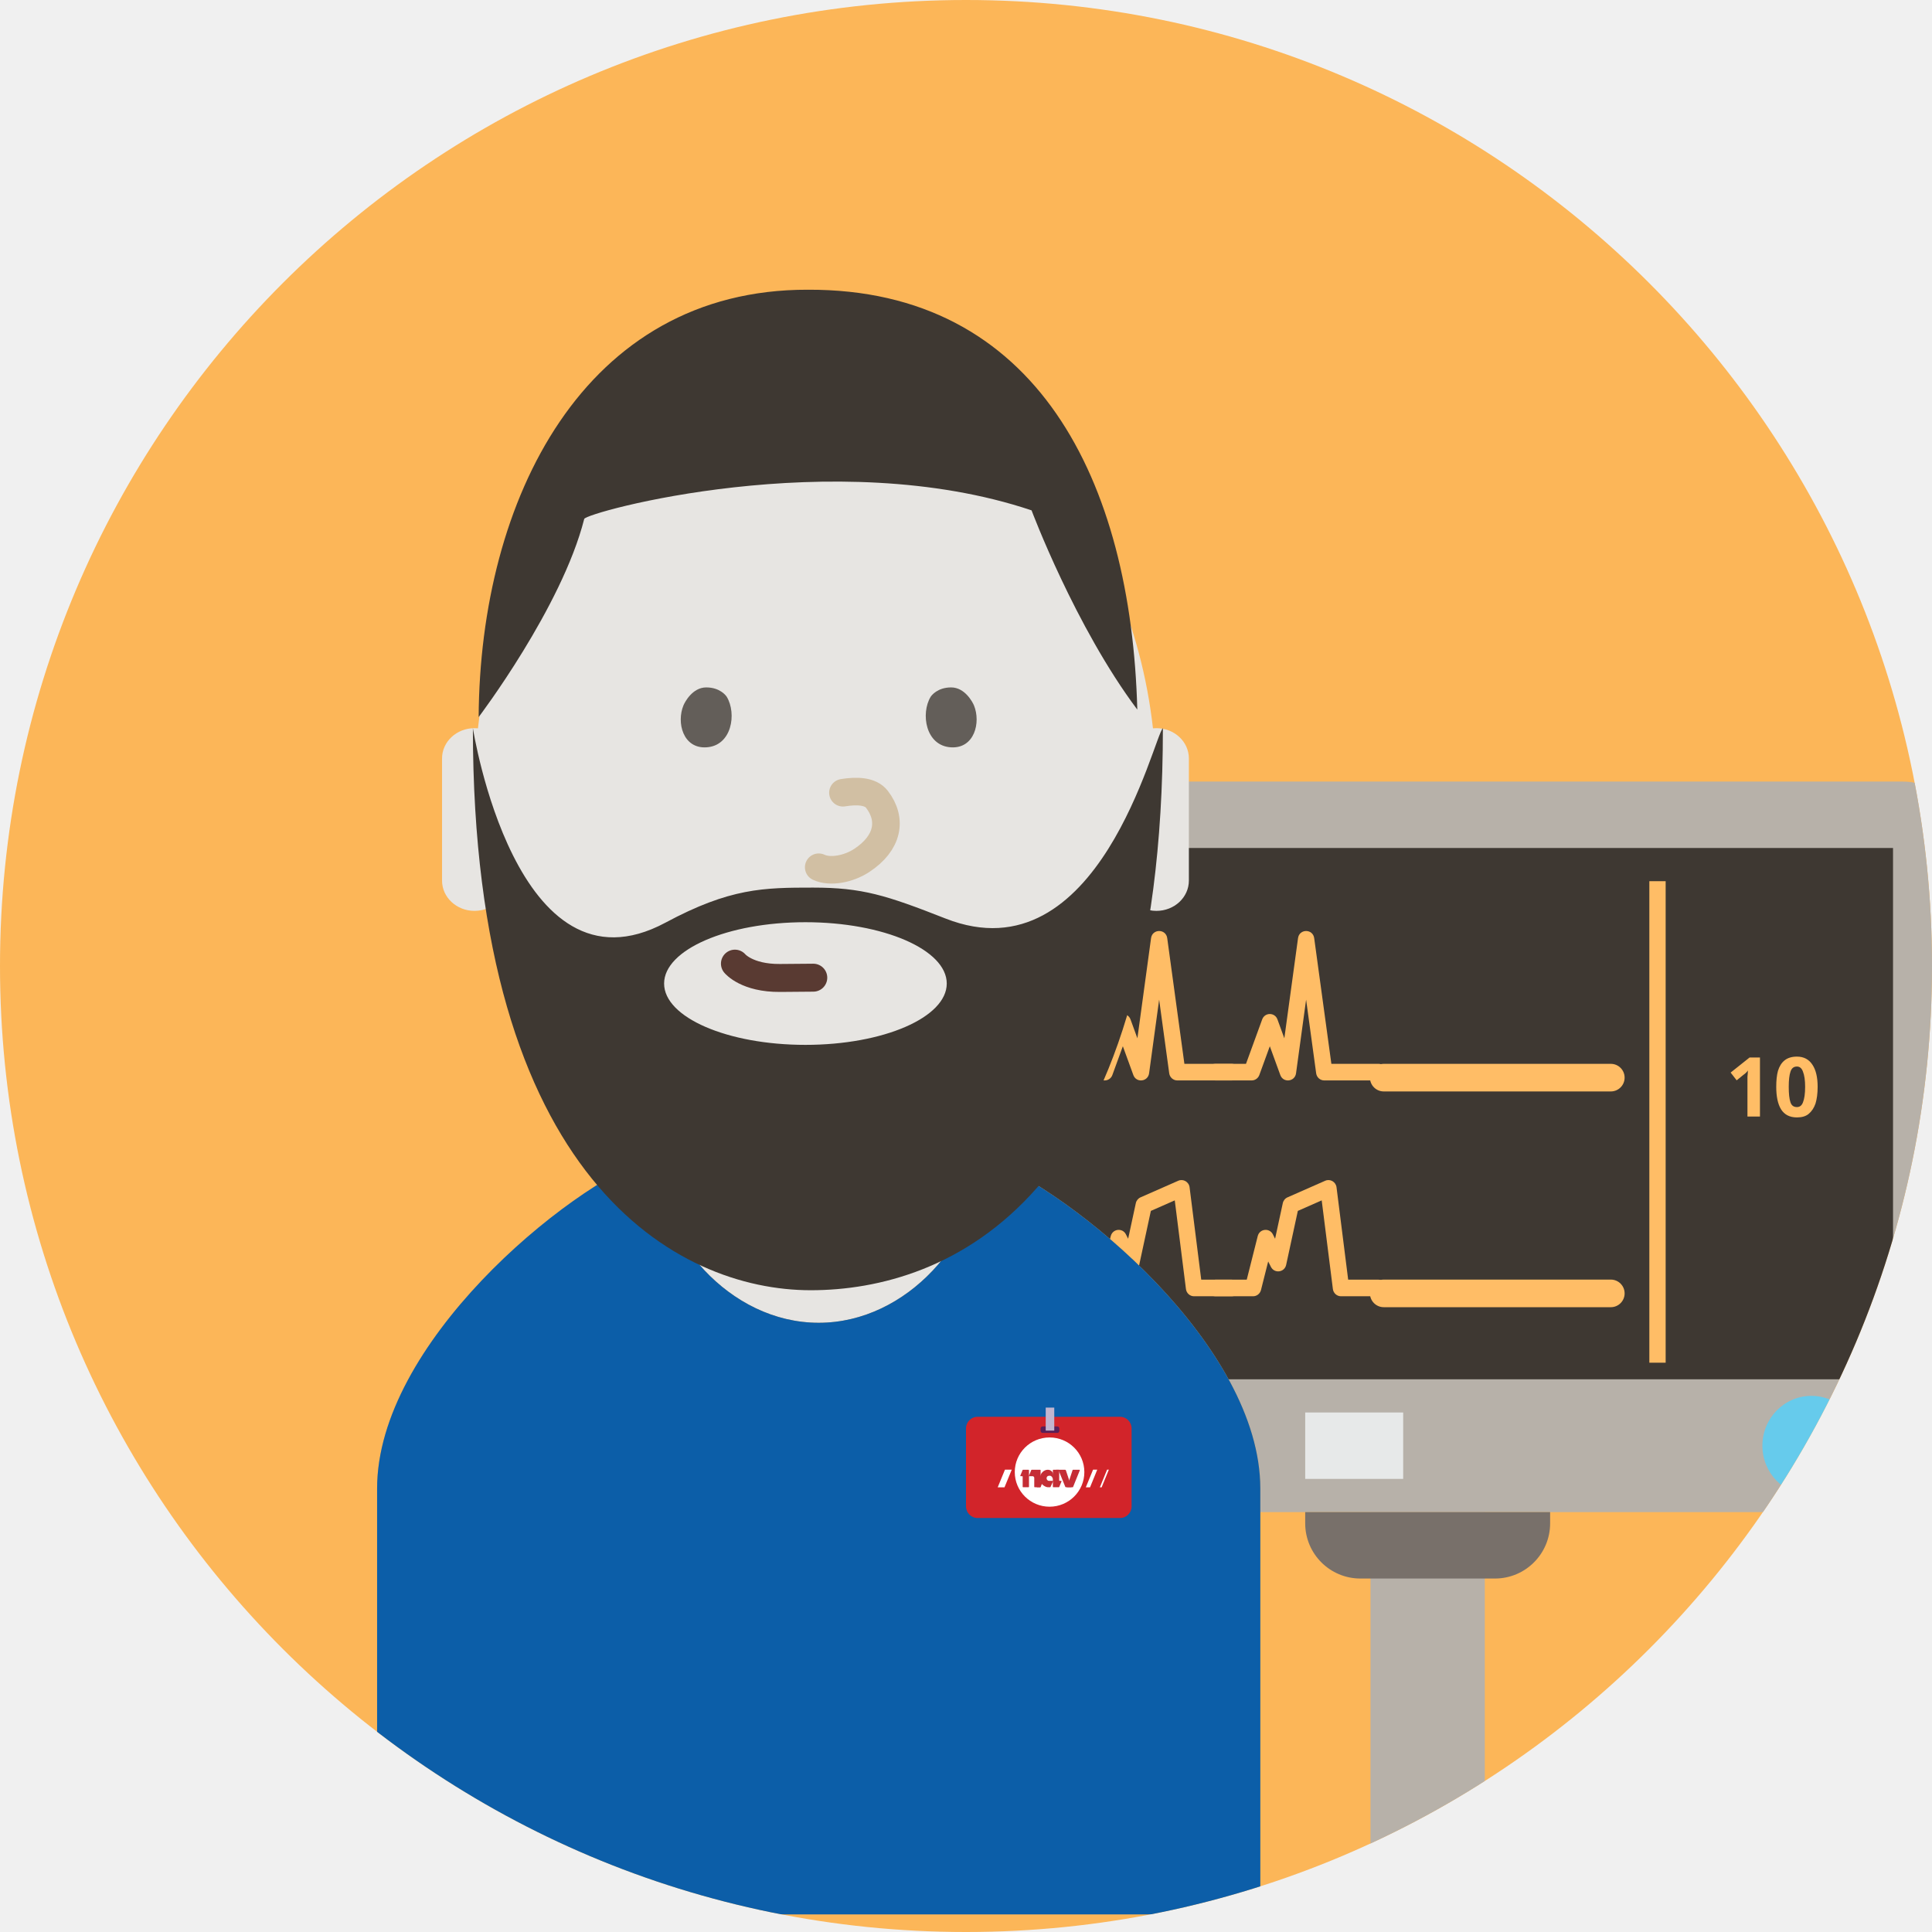
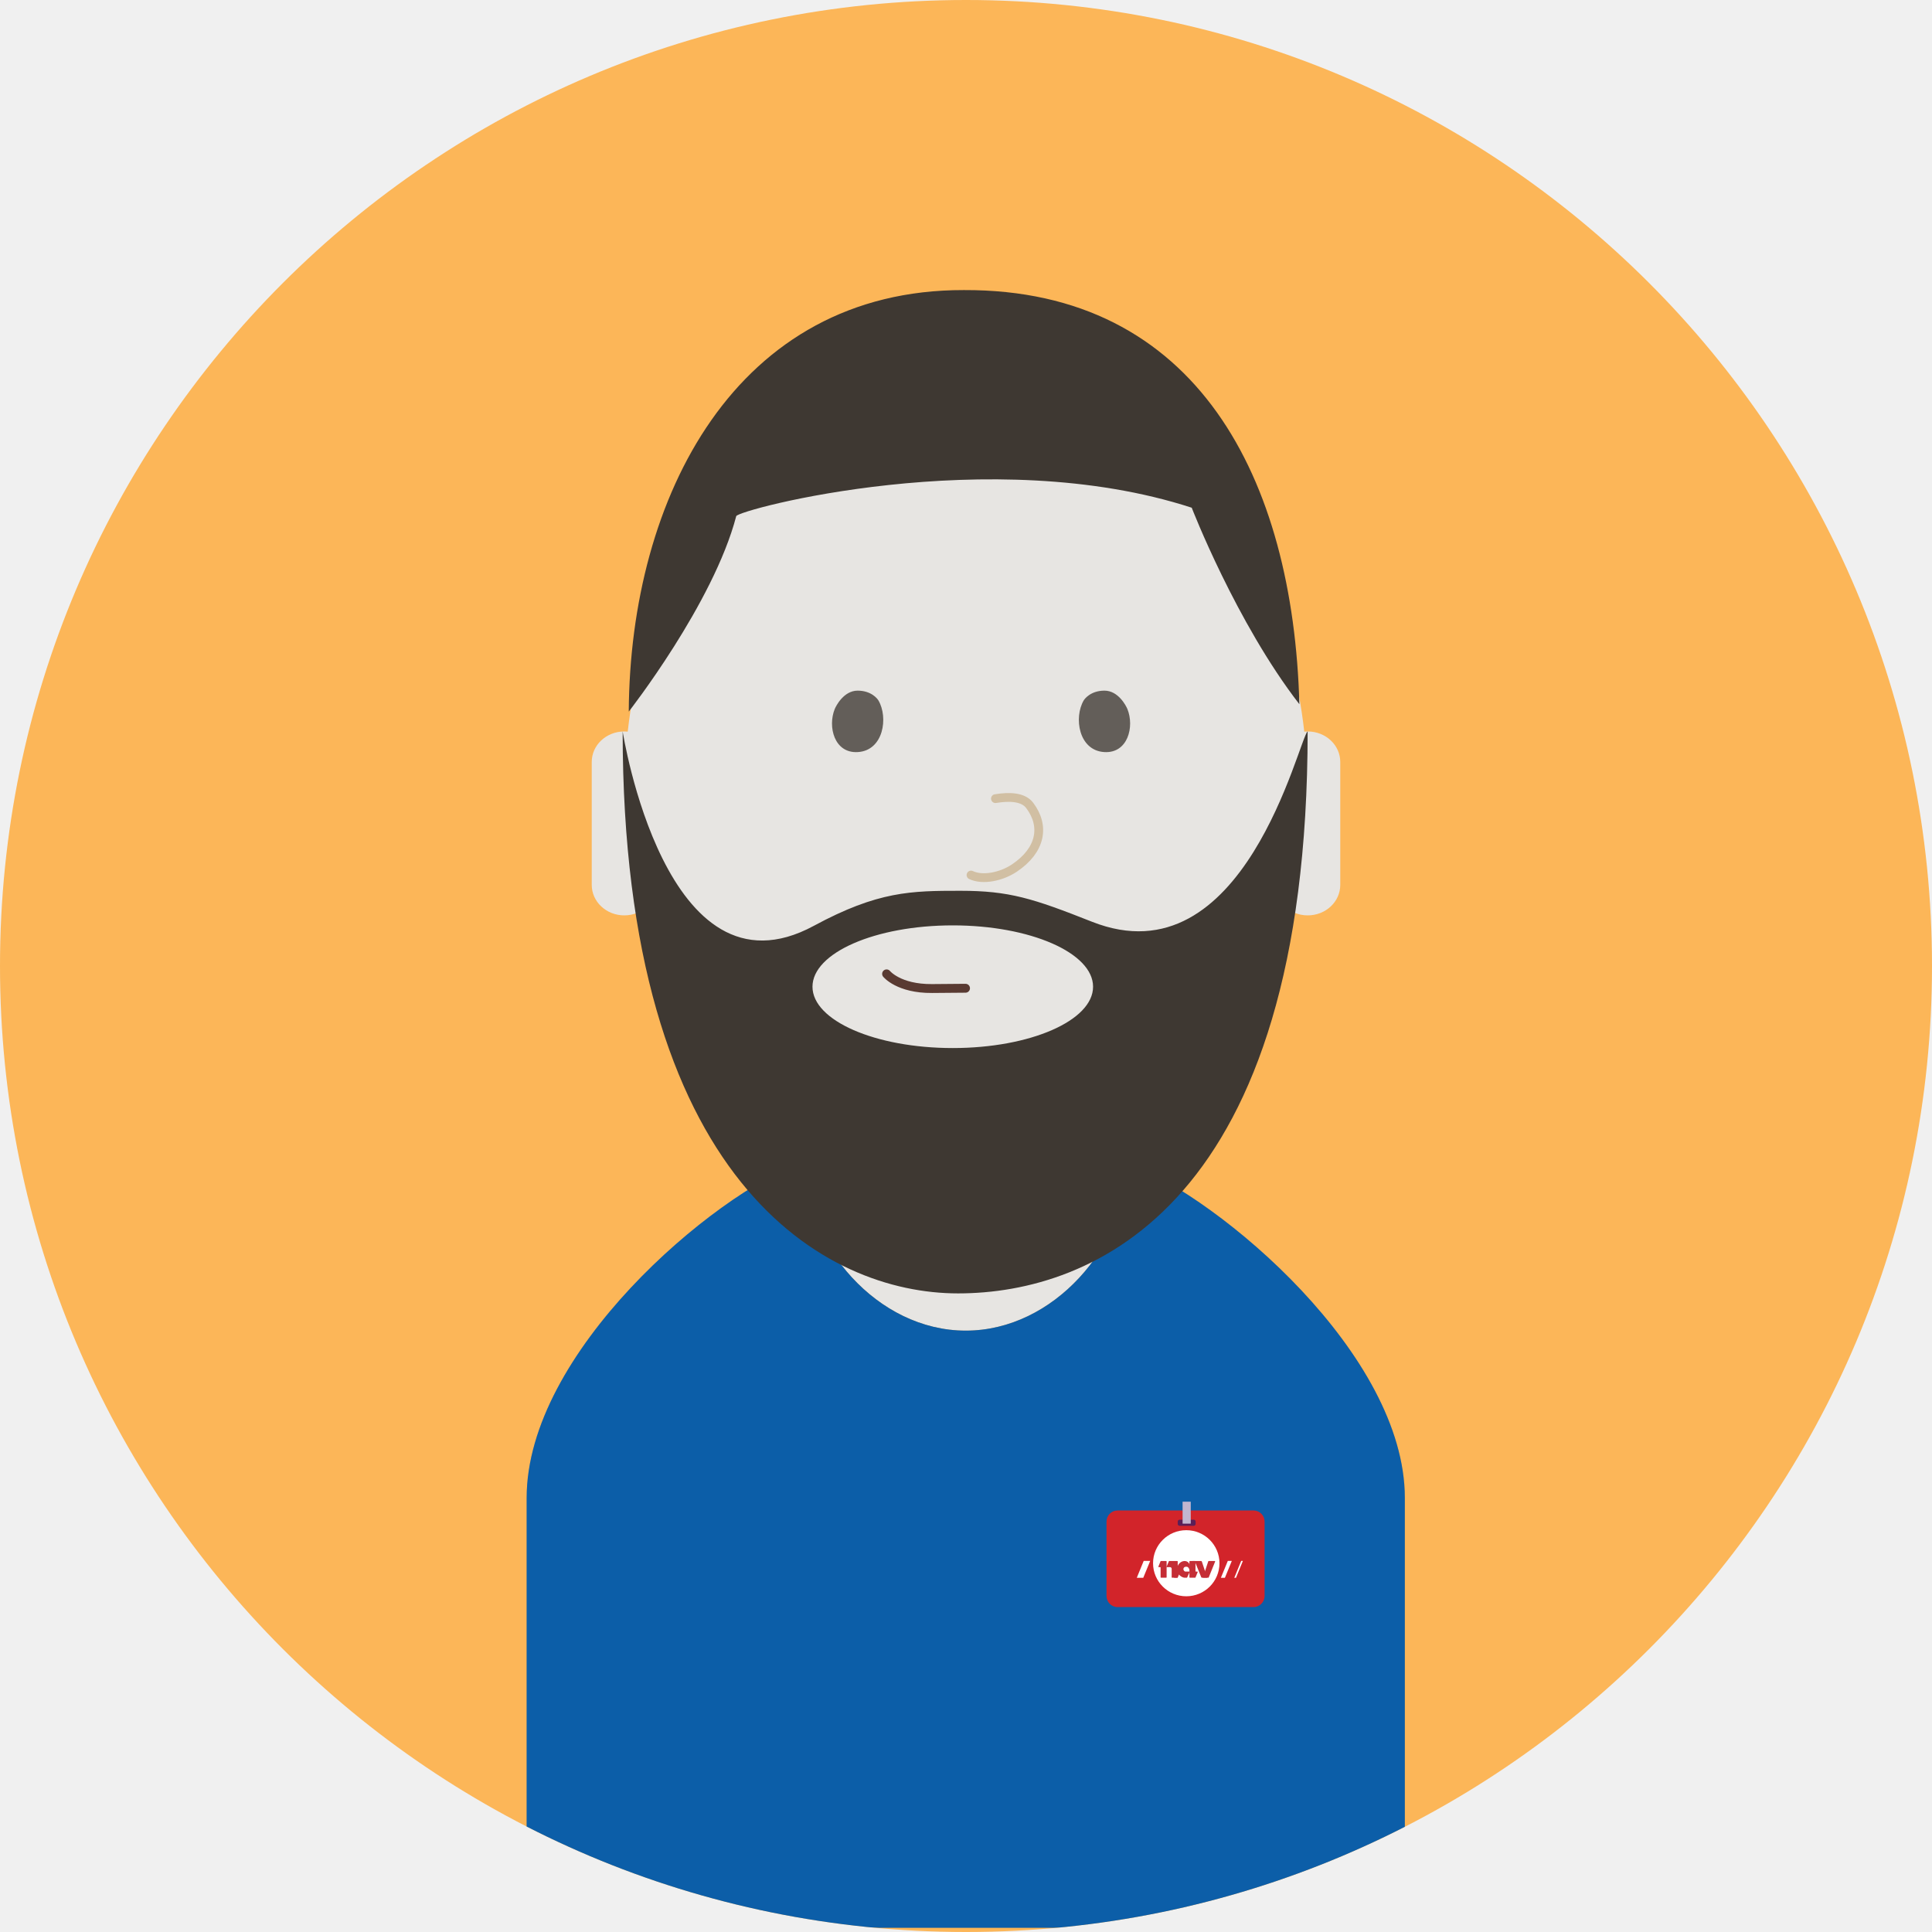
- <svg xmlns="http://www.w3.org/2000/svg" xmlns:xlink="http://www.w3.org/1999/xlink" width="70px" height="70px" viewBox="0 0 70 70" version="1.1">
+ <svg xmlns="http://www.w3.org/2000/svg" xmlns:xlink="http://www.w3.org/1999/xlink" width="220px" height="220px" viewBox="0 0 220 220" version="1.1">
  <defs>
-     <circle id="path-1" cx="35" cy="35" r="35" />
-     <circle id="path-3" cx="35" cy="35" r="35" />
-     <path d="M21.923,0.285 C25.315,1.593 32,7.172 32,12.308 L32,27.739 L0,27.739 L0,12.308 C0,7.099 6.758,1.434 10.075,0.232 C10.143,3.234 12.77,6.304 16,6.304 C19.211,6.304 21.826,3.27 21.923,0.285 Z" id="path-5" />
-     <path d="M24.034,15.213 C21.781,12.207 20.203,7.994 20.203,7.994 C13.033,5.588 4.054,8.069 3.995,8.305 C3.181,11.515 0.17,15.484 0.17,15.484 C0.216,7.601 3.983,-0.016 12.094,0 C20.413,-0.033 23.814,6.947 24.034,15.213 Z" id="path-7" />
-     <path d="M12.049,11.474 C9.221,11.474 6.928,10.479 6.928,9.252 C6.928,8.025 9.221,7.03 12.049,7.03 C14.877,7.03 17.169,8.025 17.169,9.252 C17.169,10.479 14.877,11.474 12.049,11.474 Z M12.322,5.776 C10.536,5.776 9.321,5.788 6.977,7.046 C1.557,9.955 0,0 0,0 C0,16.375 7.417,20.364 12.241,20.364 C17.14,20.364 25,17.194 25,0 C24.673,0.273 22.682,9.079 17.126,6.897 C14.97,6.05 14.109,5.776 12.322,5.776 Z" id="path-9" />
-     <circle id="path-11" cx="35" cy="35" r="35" />
-     <circle id="path-13" cx="35" cy="35" r="35" />
-     <circle id="path-15" cx="35" cy="35" r="35" />
+     <circle id="path-1" cx="110" cy="110" r="110" />
+     <path d="M68.51,0.904 C79.11,5.052 100,22.752 100,39.046 L100,88 L0,88 L0,39.046 C0,22.52 21.118,4.55 31.486,0.736 C31.698,10.259 39.906,20 50,20 C60.035,20 68.205,10.373 68.51,0.904 Z" id="path-3" />
+     <path d="M76.909,47.159 C69.698,37.841 64.65,24.783 64.65,24.783 C41.704,17.324 12.973,25.014 12.782,25.745 C10.178,35.696 0.545,48 0.545,48 C0.691,23.565 12.747,-0.049 38.699,0 C65.32,-0.102 76.205,21.535 76.909,47.159 Z" id="path-5" />
+     <path d="M37.592,36.062 C28.769,36.062 21.616,32.935 21.616,29.078 C21.616,25.22 28.769,22.093 37.592,22.093 C46.415,22.093 53.567,25.22 53.567,29.078 C53.567,32.935 46.415,36.062 37.592,36.062 M38.445,18.154 C32.871,18.154 29.082,18.19 21.767,22.145 C4.857,31.286 0,0 0,0 C0,51.465 23.142,64 38.191,64 C53.477,64 78,54.038 78,0 C76.978,0.858 70.768,28.535 53.435,21.676 C46.706,19.015 44.019,18.154 38.445,18.154 Z" id="path-7" />
  </defs>
-   <g id="Innlogget-borger" stroke="none" stroke-width="1" fill="none" fill-rule="evenodd">
-     <g id="Borger---Kontaktinformasjon" transform="translate(-470, -477)">
-       <g id="happykiller" transform="translate(470, 477)">
-         <g id="Mask" fill="#FFA733" fill-opacity="0.8">
-           <circle id="path-1" cx="35" cy="35" r="35" />
-         </g>
-         <g id="gjenstander/helse/røntgenbilde-copy-Clipped">
+   <g id="Flyt-for-innlogget-borger" stroke="none" stroke-width="1" fill="none" fill-rule="evenodd">
+     <g id="Borger---Velkomstside" transform="translate(-610, -263)">
+       <g id="Saksbehandler-stor" transform="translate(610, 263)">
+         <g id="mennesker/mann/-forfra">
          <mask id="mask-2" fill="white">
            <use xlink:href="#path-1" />
          </mask>
-           <g id="path-1" />
-           <g id="gjenstander/helse/røntgenbilde-copy" mask="url(#mask-2)">
-             <g transform="translate(33, 28)" id="Group">
-               <g transform="translate(0.090909, 0.318182)">
-                 <rect id="Rectangle-28" fill="#B7B1A9" x="0" y="0" width="37.864" height="26.469" rx="2" />
-                 <rect id="Rectangle" fill="#B7B1A9" x="16.565" y="26.469" width="4.141" height="12.031" />
-                 <rect id="Rectangle-29" fill="#3E3832" x="2.366" y="2.406" width="33.131" height="19.25" />
-                 <ellipse id="Oval-11" fill="#66CBEC" cx="32.539" cy="24.062" rx="1.775" ry="1.805" />
-                 <rect id="Rectangle-31" fill="#E7E9E9" x="2.366" y="22.859" width="3.55" height="2.406" />
-                 <rect id="Rectangle-31-Copy" fill="#E7E9E9" x="8.283" y="22.859" width="3.55" height="2.406" />
-                 <rect id="Rectangle-31-Copy-2" fill="#E7E9E9" x="14.199" y="22.859" width="3.55" height="2.406" />
-                 <polygon id="Line-6" fill="#FFBD66" points="26.668 3.609 27.259 3.609 27.259 21.055 26.668 21.055" />
-                 <path d="M7.592,9.589 L7.212,10.632 C7.17,10.75 7.059,10.828 6.935,10.828 L5.62,10.828 C5.457,10.828 5.325,10.693 5.325,10.527 C5.325,10.361 5.457,10.226 5.62,10.226 L6.729,10.226 L7.315,8.618 C7.41,8.356 7.774,8.356 7.87,8.618 L8.119,9.301 L8.614,5.673 C8.661,5.328 9.153,5.328 9.2,5.673 L9.822,10.226 L11.537,10.226 C11.7,10.226 11.832,10.361 11.832,10.527 C11.832,10.693 11.7,10.828 11.537,10.828 L9.565,10.828 C9.417,10.828 9.292,10.717 9.272,10.569 L8.907,7.901 L8.543,10.569 C8.5,10.878 8.079,10.925 7.972,10.632 L7.592,9.589 Z" id="Path-22" fill="#FFBD66" />
-                 <path d="M12.537,10.632 C12.494,10.75 12.383,10.828 12.26,10.828 L10.945,10.828 C10.782,10.828 10.649,10.693 10.649,10.527 C10.649,10.361 10.782,10.226 10.945,10.226 L12.054,10.226 L12.64,8.618 C12.735,8.356 13.099,8.356 13.194,8.618 L13.443,9.301 L13.939,5.673 C13.986,5.328 14.477,5.328 14.525,5.673 L15.147,10.226 L16.861,10.226 C17.025,10.226 17.157,10.361 17.157,10.527 C17.157,10.693 17.025,10.828 16.861,10.828 L14.889,10.828 C14.741,10.828 14.616,10.717 14.596,10.569 L14.232,7.901 L13.867,10.569 C13.825,10.878 13.404,10.925 13.297,10.632 L12.917,9.589 L12.537,10.632 Z" id="Path-22-Copy" fill="#FFBD66" />
-                 <path d="M7.534,17.386 L7.272,18.422 C7.239,18.555 7.121,18.648 6.986,18.648 L5.62,18.648 C5.457,18.648 5.325,18.514 5.325,18.348 C5.325,18.182 5.457,18.047 5.62,18.047 L6.756,18.047 L7.154,16.468 C7.222,16.2 7.58,16.16 7.704,16.406 L7.784,16.564 L8.062,15.275 C8.082,15.181 8.146,15.102 8.233,15.064 L9.599,14.463 C9.779,14.383 9.985,14.502 10.01,14.7 L10.432,18.047 L11.537,18.047 C11.7,18.047 11.832,18.182 11.832,18.348 C11.832,18.514 11.7,18.648 11.537,18.648 L10.171,18.648 C10.022,18.648 9.897,18.536 9.878,18.386 L9.473,15.174 L8.607,15.555 L8.185,17.51 C8.125,17.785 7.759,17.834 7.633,17.583 L7.534,17.386 Z" id="Path-23" fill="#FFBD66" />
-                 <path d="M12.597,18.422 C12.563,18.555 12.445,18.648 12.31,18.648 L10.945,18.648 C10.782,18.648 10.649,18.514 10.649,18.348 C10.649,18.182 10.782,18.047 10.945,18.047 L12.081,18.047 L12.479,16.468 C12.546,16.2 12.904,16.16 13.029,16.406 L13.108,16.564 L13.387,15.275 C13.407,15.181 13.471,15.102 13.558,15.064 L14.923,14.463 C15.104,14.383 15.309,14.502 15.334,14.7 L15.756,18.047 L16.861,18.047 C17.025,18.047 17.157,18.182 17.157,18.348 C17.157,18.514 17.025,18.648 16.861,18.648 L15.496,18.648 C15.347,18.648 15.221,18.536 15.202,18.386 L14.797,15.174 L13.932,15.555 L13.509,17.51 C13.45,17.785 13.084,17.834 12.957,17.583 L12.858,17.386 L12.597,18.422 Z" id="Path-23-Copy" fill="#FFBD66" />
-                 <g id="10" transform="translate(29, 9)" fill="#FFBD66" font-family="SourceSansPro-Bold, Source Sans Pro" font-size="3" font-weight="bold">
-                   <text>
-                     <tspan x="0.442" y="3.138">10</tspan>
-                   </text>
-                 </g>
-                 <path d="M14.199,26.469 L23.073,26.469 L23.073,26.875 C23.073,27.98 22.178,28.875 21.073,28.875 L16.199,28.875 C15.094,28.875 14.199,27.98 14.199,26.875 L14.199,26.469 Z" id="Rectangle-21" fill="#78706A" />
-               </g>
-             </g>
-           </g>
-         </g>
-         <g id="Clipped">
-           <mask id="mask-4" fill="white">
-             <use xlink:href="#path-3" />
-           </mask>
-           <g id="path-1" />
-           <g id="Group" mask="url(#mask-4)">
-             <g transform="translate(13.54546, 9.590909)">
-               <g id="mann-bak" transform="translate(0.117647, 3.447917)">
-                 <path d="M8.235,29.657 C8.836,30.694 10.523,48.927 15.588,48.927 C20.654,48.927 22.941,30.355 22.941,29.389 C15.185,24.589 8.235,29.657 8.235,29.657 Z" id="Path" fill="#E7E5E2" />
-                 <g id="mennesker/⚙️/kropp/Person/Forfra/-rund-hals" transform="translate(0, 28.32292)">
-                   <g id="Group" transform="translate(0, 0.26087)">
-                     <g id="Mask" fill="#D8A25D">
-                       <path d="M21.923,0.285 C25.315,1.593 32,7.172 32,12.308 L32,27.739 L0,27.739 L0,12.308 C0,7.099 6.758,1.434 10.075,0.232 C10.143,3.234 12.77,6.304 16,6.304 C19.211,6.304 21.826,3.27 21.923,0.285 Z" id="path-3" />
-                     </g>
-                     <g id="⚙️/+20/-Blå-Clipped">
-                       <mask id="mask-6" fill="white">
-                         <use xlink:href="#path-5" />
-                       </mask>
-                       <g id="path-3" />
-                       <g id="⚙️/+20/-Blå" mask="url(#mask-6)">
-                         <g transform="translate(-22, -18)" id="+20/-Blå">
-                           <g transform="translate(0.666667, 0.347826)">
-                             <g id="Group" fill="#0C5EA8">
-                               <polygon id="Fill-66" points="0 63 75 63 75 0 0 0" />
-                             </g>
-                           </g>
+           <use id="Mask" fill-opacity="0.8" fill="#FFA733" xlink:href="#path-1" />
+           <g mask="url(#mask-2)">
+             <g transform="translate(47, 27)">
+               <g id="mann-bak" transform="translate(12.97059, 14.07292)">
+                 <path d="M25.941,93.832 C27.834,97.115 33.149,154.802 49.103,154.802 C65.061,154.802 72.265,96.042 72.265,92.984 C47.833,77.799 25.941,93.832 25.941,93.832 Z" id="Path" fill="#E7E5E2" />
+                 <g id="mennesker/⚙️/kropp/Person/Forfra/-rund-hals" transform="translate(0, 86.44792)">
+                   <g id="Group" transform="translate(0, 4)">
+                     <mask id="mask-4" fill="white">
+                       <use xlink:href="#path-3" />
+                     </mask>
+                     <use id="Mask" fill="#D8A25D" xlink:href="#path-3" />
+                     <g id="⚙️/+20/-Blå" mask="url(#mask-4)">
+                       <g transform="translate(-66.66667, -56)" id="+20/-Blå">
+                         <g>
+                           <polygon id="Fill-66" fill="#0C5EA8" points="0 200 233 200 233 0 0 0" />
                        </g>
                      </g>
                    </g>
                  </g>
                </g>
-                 <path d="M27.758,19.869 C26.276,26.375 21.52,31.135 15.882,31.135 C10.244,31.135 5.488,26.375 4.007,19.87 C3.861,19.93 3.7,19.964 3.529,19.964 C2.881,19.964 2.353,19.474 2.353,18.867 L2.353,14.441 C2.353,13.834 2.881,13.344 3.529,13.344 C3.571,13.344 3.613,13.346 3.654,13.35 C4.508,5.803 9.657,0 15.882,0 C22.107,0 27.257,5.803 28.111,13.35 C28.152,13.346 28.193,13.344 28.235,13.344 C28.886,13.344 29.412,13.834 29.412,14.441 L29.412,18.867 C29.412,19.474 28.886,19.964 28.235,19.964 C28.065,19.964 27.904,19.93 27.758,19.869 Z" id="Combined-Shape" fill="#E7E5E2" />
+                 <path d="M87.436,62.865 C82.77,83.448 67.789,98.51 50.028,98.51 C32.268,98.51 17.288,83.448 12.623,62.866 C12.163,63.057 11.654,63.163 11.118,63.163 C9.074,63.163 7.412,61.613 7.412,59.693 L7.412,45.691 C7.412,43.771 9.074,42.219 11.118,42.219 C11.25,42.219 11.381,42.225 11.509,42.238 C14.199,18.359 30.419,0 50.028,0 C69.638,0 85.859,18.359 88.549,42.238 C88.678,42.225 88.809,42.219 88.941,42.219 C90.99,42.219 92.647,43.771 92.647,45.691 L92.647,59.693 C92.647,61.613 90.99,63.163 88.941,63.163 C88.406,63.163 87.896,63.057 87.436,62.865 Z" id="Combined-Shape" fill="#E7E5E2" />
              </g>
-               <g id="mennesker/mann/⚙️/ansikt-forfra/-undrende" transform="translate(10.23529, 14.88542)">
-                 <g id="Group" transform="translate(0.439024, 0)">
-                   <path d="M1.371,2.601 C0.524,2.65 0.287,1.701 0.543,1.082 C0.591,0.964 0.871,0.43 1.367,0.43 C1.863,0.43 2.082,0.722 2.113,0.772 C2.477,1.376 2.299,2.548 1.371,2.601" id="Fill-95" fill="#635E59" />
-                   <path d="M10.239,2.601 C11.086,2.65 11.323,1.701 11.069,1.082 C11.02,0.964 10.74,0.43 10.243,0.43 C9.748,0.43 9.529,0.722 9.498,0.772 C9.134,1.376 9.313,2.548 10.239,2.601" id="Fill-97" fill="#635E59" />
-                   <path d="M6.322,4.246 C6.829,4.163 7.322,4.183 7.554,4.485 C8.119,5.221 7.957,6.071 7.005,6.698 C6.53,7.012 5.857,7.14 5.444,6.946" id="Stroke-99" stroke="#D1BFA3" stroke-linecap="round" />
-                   <path d="M2.408,10.438 C2.408,10.438 2.84,10.967 4.043,10.957 L5.247,10.947" id="Stroke-101" stroke="#593A32" stroke-width="1.013" stroke-linecap="round" />
+               <g id="mennesker/mann/⚙️/ansikt-forfra/-undrende" transform="translate(25.94118, 50.26042)">
+                 <g id="Group" transform="translate(20.39024, 0)">
+                   <path d="M4.343,8.38 C1.661,8.538 0.91,5.48 1.718,3.486 C1.87,3.106 2.758,1.384 4.33,1.384 C5.9,1.384 6.593,2.326 6.69,2.488 C7.844,4.434 7.279,8.21 4.343,8.38" id="Fill-95" fill="#635E59" />
+                   <path d="M32.425,8.38 C35.107,8.538 35.858,5.48 35.051,3.486 C34.898,3.106 34.01,1.384 32.438,1.384 C30.868,1.384 30.174,2.326 30.078,2.488 C28.923,4.434 29.49,8.21 32.425,8.38" id="Fill-97" fill="#635E59" />
+                   <path d="M20.02,13.681 C21.624,13.415 23.186,13.479 23.92,14.451 C25.709,16.823 25.196,19.561 22.183,21.583 C20.678,22.593 18.547,23.007 17.24,22.383" id="Stroke-99" stroke="#D1BFA3" stroke-linecap="round" />
+                   <path d="M7.626,33.635 C7.626,33.635 8.994,35.337 12.803,35.305 L16.614,35.273" id="Stroke-101" stroke="#593A32" stroke-width="1.013" stroke-linecap="round" />
                </g>
              </g>
-               <g id="mennesker/mann/⚙️/-hår/-forfra/-kort-" transform="translate(3.058824, 0.90625)">
-                 <g id="g/hårfarge/-sort" transform="translate(0.568182, 0)">
-                   <g id="mennesker/⚙️/hårfarge/-sort-Clipped">
-                     <mask id="mask-8" fill="white">
-                       <use xlink:href="#path-7" />
-                     </mask>
-                     <g id="path-5" />
-                     <g id="mennesker/⚙️/hårfarge/-sort" mask="url(#mask-8)">
-                       <g transform="translate(-8, -19)" id="hårfarge/-sort">
-                         <g transform="translate(0.045455, 0.290323)">
-                           <rect id="Rectangle" fill="#3E3832" x="0" y="0" width="39" height="51" />
-                         </g>
-                       </g>
+               <g id="mennesker/mann/⚙️/-hår/-forfra/-kort-" transform="translate(22.23529, 6.03125)">
+                 <g id="g/hårfarge/-sort" transform="translate(1.818182, 0)">
+                   <mask id="mask-6" fill="white">
+                     <use xlink:href="#path-5" />
+                   </mask>
+                   <g id="Mask" />
+                   <g id="mennesker/⚙️/hårfarge/-sort" mask="url(#mask-6)" fill="#3E3832">
+                     <g transform="translate(-25.45454, -58)" id="hårfarge/-sort">
+                       <rect x="0" y="0" width="125" height="158" />
                    </g>
                  </g>
                </g>
              </g>
-               <g id="mennesker/mann/⚙️/-skjegg/-forfra/-lang" transform="translate(3.588235, 16.15625)">
-                 <g id="hårfarge/-rød" transform="translate(0, 0.636364)">
-                   <g id="mennesker/⚙️/hårfarge/-sort-Clipped">
-                     <mask id="mask-10" fill="white">
-                       <use xlink:href="#path-9" />
-                     </mask>
-                     <g id="path-7" />
-                     <g id="mennesker/⚙️/hårfarge/-sort" mask="url(#mask-10)">
-                       <g transform="translate(-9, -16)" id="hårfarge/-sort">
-                         <g transform="translate(0.666667, 0.090909)">
-                           <rect id="Rectangle" fill="#3E3832" x="0" y="0" width="41" height="50" />
-                         </g>
-                       </g>
+               <g id="mennesker/mann/⚙️/-skjegg/-forfra/-lang" transform="translate(23.90294, 54.28125)">
+                 <g id="hårfarge/-rød" transform="translate(0, 2)">
+                   <mask id="mask-8" fill="white">
+                     <use xlink:href="#path-7" />
+                   </mask>
+                   <g id="Mask" />
+                   <g id="mennesker/⚙️/hårfarge/-sort" mask="url(#mask-8)" fill="#3E3832">
+                     <g transform="translate(-26, -50)" id="hårfarge/-sort">
+                       <rect x="0" y="0" width="128" height="158" />
                    </g>
                  </g>
                </g>
              </g>
            </g>
          </g>
-         </g>
-         <g id="Rectangle-Clipped">
-           <mask id="mask-12" fill="white">
-             <use xlink:href="#path-11" />
-           </mask>
-           <g id="path-1" />
-           <rect id="Rectangle" fill="#FFBD66" mask="url(#mask-12)" x="49.636" y="46.362" width="9.227" height="1" rx="0.5" />
-         </g>
-         <g id="Rectangle-Clipped">
-           <mask id="mask-14" fill="white">
-             <use xlink:href="#path-13" />
-           </mask>
-           <g id="path-1" />
-           <rect id="Rectangle" fill="#FFBD66" mask="url(#mask-14)" x="49.636" y="38.545" width="9.227" height="1" rx="0.5" />
-         </g>
-         <g id="nav-id/-kort/-rød-Clipped">
-           <mask id="mask-16" fill="white">
-             <use xlink:href="#path-15" />
-           </mask>
-           <g id="path-1" />
-           <g id="nav-id/-kort/-rød" mask="url(#mask-16)">
-             <g transform="translate(35, 50)" id="NAV-Copy-2">
-               <g>
-                 <g id="Group" transform="translate(0, 0.666667)">
-                   <g id="Group-11">
-                     <g id="Navansatt-dame">
-                       <g id="Group" transform="translate(0, 0.25)">
-                         <path d="M5.583,4.083 L0.417,4.083 C0.187,4.083 0,3.894 0,3.66 L0,0.84 C0,0.606 0.187,0.417 0.417,0.417 L5.583,0.417 C5.813,0.417 6,0.606 6,0.84 L6,3.66 C6,3.894 5.813,4.083 5.583,4.083" id="Fill-97" fill="#D2242A" />
-                         <path d="M4.288,2.419 C4.288,3.112 3.724,3.674 3.028,3.674 C2.331,3.674 1.767,3.112 1.767,2.419 C1.767,1.727 2.331,1.165 3.028,1.165 C3.724,1.165 4.288,1.727 4.288,2.419" id="Fill-98" fill="#FFFFFF" />
-                         <polygon id="Fill-99" fill="#FFFFFF" points="1.395 2.972 1.149 2.972 1.412 2.331 1.658 2.331" />
-                         <polygon id="Fill-100" fill="#FFFFFF" points="4.494 2.972 4.341 2.972 4.604 2.331 4.756 2.331" />
-                         <polygon id="Fill-101" fill="#FFFFFF" points="4.914 2.972 4.85 2.972 5.112 2.331 5.176 2.331" />
-                         <path d="M2.07,2.969 L2.264,2.969 C2.274,2.969 2.282,2.962 2.282,2.952 L2.282,2.352 C2.282,2.343 2.274,2.335 2.264,2.335 L2.068,2.335 C2.055,2.335 2.046,2.345 2.046,2.358 L1.969,2.546 C1.964,2.556 1.972,2.568 1.982,2.568 L2.037,2.568 C2.046,2.568 2.053,2.574 2.053,2.583 L2.053,2.952 C2.053,2.962 2.061,2.969 2.07,2.969" id="Fill-102" fill="#C52D35" />
-                         <path d="M2.491,2.969 L2.685,2.969 C2.695,2.969 2.703,2.962 2.703,2.952 L2.703,2.352 C2.703,2.343 2.695,2.335 2.685,2.335 L2.383,2.335 C2.37,2.335 2.36,2.345 2.36,2.358 L2.283,2.546 L2.256,2.568 L2.411,2.568 C2.445,2.568 2.473,2.595 2.473,2.63 L2.473,2.952 C2.473,2.962 2.481,2.969 2.491,2.969" id="Fill-103" fill="#C52D35" />
-                         <path d="M3.359,2.335 L3.165,2.335 C3.155,2.335 3.147,2.343 3.147,2.352 L3.147,2.952 C3.147,2.962 3.155,2.969 3.165,2.969 L3.361,2.969 C3.374,2.969 3.383,2.959 3.383,2.947 L3.46,2.758 C3.465,2.748 3.458,2.736 3.446,2.736 L3.392,2.736 C3.383,2.736 3.377,2.729 3.377,2.721 L3.377,2.352 C3.377,2.343 3.368,2.335 3.359,2.335" id="Fill-104" fill="#C52D35" />
-                         <path d="M2.56,2.969 L2.688,2.969 C2.7,2.969 2.71,2.959 2.71,2.947 L2.787,2.758 C2.792,2.748 2.784,2.736 2.773,2.736 L2.719,2.736 L2.56,2.969 Z" id="Fill-105" fill="#C52D35" />
-                         <path d="M3.878,2.335 L4.109,2.335 C4.12,2.335 4.128,2.346 4.123,2.356 L3.879,2.96 C3.877,2.966 3.872,2.969 3.865,2.969 L3.656,2.969 L3.863,2.345 C3.865,2.339 3.872,2.335 3.878,2.335" id="Fill-106" fill="#C52D35" />
-                         <path d="M3.589,2.335 L3.262,2.335 C3.239,2.335 3.356,2.357 3.364,2.378 L3.595,2.949 C3.6,2.962 3.612,2.969 3.625,2.969 L3.823,2.969 L3.619,2.356 C3.615,2.343 3.602,2.335 3.589,2.335" id="Fill-107" fill="#C52D35" />
-                         <path d="M3.163,2.538 C3.163,2.666 3.146,2.674 3.146,2.674 C3.146,2.674 3.128,2.551 3.033,2.551 C2.94,2.551 2.919,2.605 2.919,2.646 C2.919,2.693 2.966,2.736 2.993,2.736 L3.163,2.736 L3.062,2.958 C3.059,2.965 3.052,2.969 3.044,2.969 L2.966,2.969 C2.886,2.969 2.675,2.864 2.675,2.66 C2.675,2.456 2.832,2.335 2.962,2.335 C3.07,2.335 3.163,2.409 3.163,2.538 Z" id="Fill-108" fill="#C52D35" />
-                         <path d="M3.31,0.999 L2.775,0.999 C2.735,0.999 2.703,0.967 2.703,0.927 L2.703,0.838 C2.703,0.798 2.735,0.766 2.775,0.766 L3.31,0.766 C3.35,0.766 3.382,0.798 3.382,0.838 L3.382,0.927 C3.382,0.967 3.35,0.999 3.31,0.999" id="Fill-109" fill="#5A1F57" />
-                         <polygon id="Fill-110" fill="#C2B5CF" points="2.888 0.917 3.198 0.917 3.198 0.083 2.888 0.083" />
-                       </g>
+           <g id="nav-id/-kort/-rød" mask="url(#mask-2)">
+             <g transform="translate(126, 171)" id="NAV-Copy-2">
+               <g transform="translate(0, -1)">
+                 <g id="Group-11">
+                   <g id="Navansatt-dame">
+                     <g transform="translate(0, 0.75)">
+                       <path d="M16.748,12.25 L1.251,12.25 C0.56,12.25 0,11.682 0,10.979 L0,2.521 C0,1.819 0.56,1.25 1.251,1.25 L16.748,1.25 C17.439,1.25 18,1.819 18,2.521 L18,10.979 C18,11.682 17.439,12.25 16.748,12.25" id="Fill-97" fill="#D2242A" />
+                       <path d="M12.864,7.258 C12.864,9.335 11.172,11.021 9.084,11.021 C6.993,11.021 5.3,9.335 5.3,7.258 C5.3,5.181 6.993,3.495 9.084,3.495 C11.172,3.495 12.864,5.181 12.864,7.258" id="Fill-98" fill="#FFFFFF" />
+                       <polygon id="Fill-99" fill="#FFFFFF" points="4.184 8.917 3.447 8.917 4.235 6.994 4.974 6.994" />
+                       <polygon id="Fill-100" fill="#FFFFFF" points="13.481 8.917 13.024 8.917 13.812 6.994 14.269 6.994" />
+                       <polygon id="Fill-101" fill="#FFFFFF" points="14.743 8.917 14.549 8.917 15.336 6.994 15.529 6.994" />
+                       <path d="M6.211,8.908 L6.791,8.908 C6.822,8.908 6.845,8.885 6.845,8.856 L6.845,7.057 C6.845,7.028 6.822,7.005 6.791,7.005 L6.205,7.005 C6.166,7.005 6.137,7.035 6.137,7.073 L5.906,7.639 C5.892,7.668 5.915,7.703 5.946,7.703 L6.112,7.703 C6.137,7.703 6.159,7.722 6.159,7.749 L6.159,8.856 C6.159,8.885 6.182,8.908 6.211,8.908" id="Fill-102" fill="#C52D35" />
+                       <path d="M7.472,8.908 L8.055,8.908 C8.085,8.908 8.11,8.885 8.11,8.856 L8.11,7.057 C8.11,7.028 8.085,7.005 8.055,7.005 L7.149,7.005 C7.111,7.005 7.081,7.035 7.081,7.073 L6.849,7.639 L6.769,7.703 L7.233,7.703 C7.336,7.703 7.42,7.784 7.42,7.889 L7.42,8.856 C7.42,8.885 7.443,8.908 7.472,8.908" id="Fill-103" fill="#C52D35" />
+                       <path d="M10.076,7.005 L9.494,7.005 C9.465,7.005 9.441,7.028 9.441,7.057 L9.441,8.856 C9.441,8.885 9.465,8.908 9.494,8.908 L10.082,8.908 C10.122,8.908 10.15,8.878 10.15,8.84 L10.381,8.274 C10.395,8.243 10.373,8.209 10.337,8.209 L10.177,8.209 C10.15,8.209 10.131,8.188 10.131,8.164 L10.131,7.057 C10.131,7.028 10.105,7.005 10.076,7.005" id="Fill-104" fill="#C52D35" />
+                       <path d="M7.681,8.908 L8.064,8.908 C8.101,8.908 8.131,8.877 8.131,8.841 L8.362,8.273 C8.375,8.243 8.353,8.208 8.319,8.208 L8.158,8.208 L7.681,8.908 Z" id="Fill-105" fill="#C52D35" />
+                       <path d="M11.634,7.005 L12.327,7.005 C12.361,7.005 12.385,7.037 12.37,7.067 L11.637,8.879 C11.632,8.897 11.615,8.908 11.595,8.908 L10.968,8.908 L11.589,7.036 C11.596,7.017 11.615,7.005 11.634,7.005" id="Fill-106" fill="#C52D35" />
+                       <path d="M10.766,7.005 L9.787,7.005 C9.718,7.005 10.069,7.072 10.093,7.135 L10.786,8.848 C10.8,8.886 10.836,8.908 10.875,8.908 L11.468,8.908 L10.858,7.069 C10.844,7.029 10.807,7.005 10.766,7.005" id="Fill-107" fill="#C52D35" />
+                       <path d="M9.488,7.615 C9.488,7.998 9.439,8.021 9.439,8.021 C9.439,8.021 9.384,7.654 9.099,7.654 C8.819,7.654 8.756,7.816 8.756,7.937 C8.756,8.078 8.898,8.209 8.978,8.209 L9.488,8.209 L9.187,8.873 C9.176,8.895 9.155,8.908 9.131,8.908 L8.899,8.908 C8.657,8.908 8.024,8.592 8.024,7.98 C8.024,7.367 8.495,7.005 8.887,7.005 C9.211,7.005 9.488,7.226 9.488,7.615 Z" id="Fill-108" fill="#C52D35" />
+                       <path d="M9.931,2.996 L8.325,2.996 C8.206,2.996 8.11,2.901 8.11,2.782 L8.11,2.513 C8.11,2.395 8.206,2.299 8.325,2.299 L9.931,2.299 C10.05,2.299 10.146,2.395 10.146,2.513 L10.146,2.782 C10.146,2.901 10.05,2.996 9.931,2.996" id="Fill-109" fill="#5A1F57" />
+                       <polygon id="Fill-110" fill="#C2B5CF" points="8.663 2.75 9.594 2.75 9.594 0.25 8.663 0.25" />
                    </g>
                  </g>
                </g>
              </g>
            </g>
          </g>
        </g>
      </g>
    </g>
  </g>
</svg>
